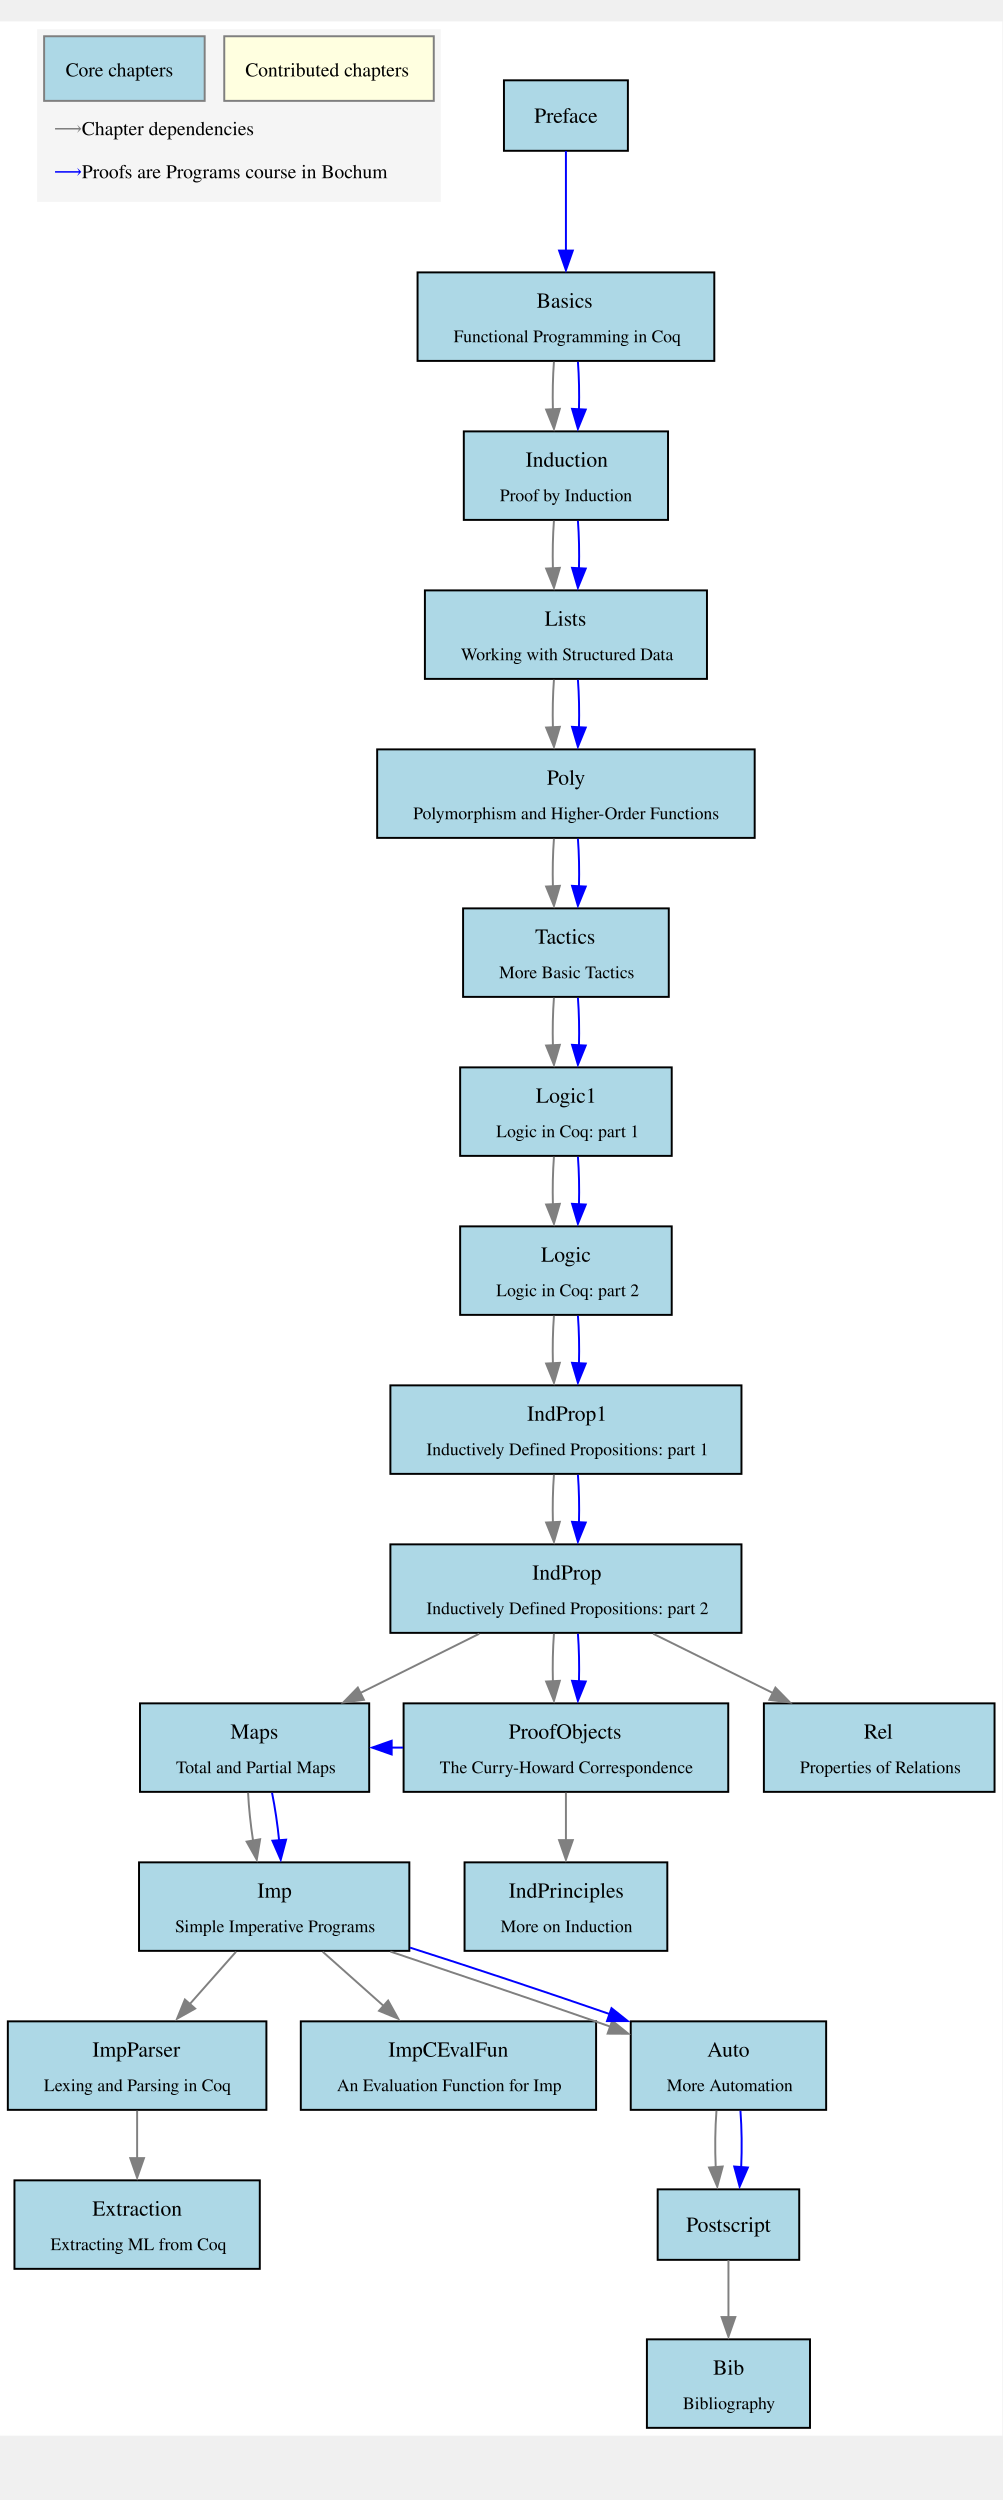
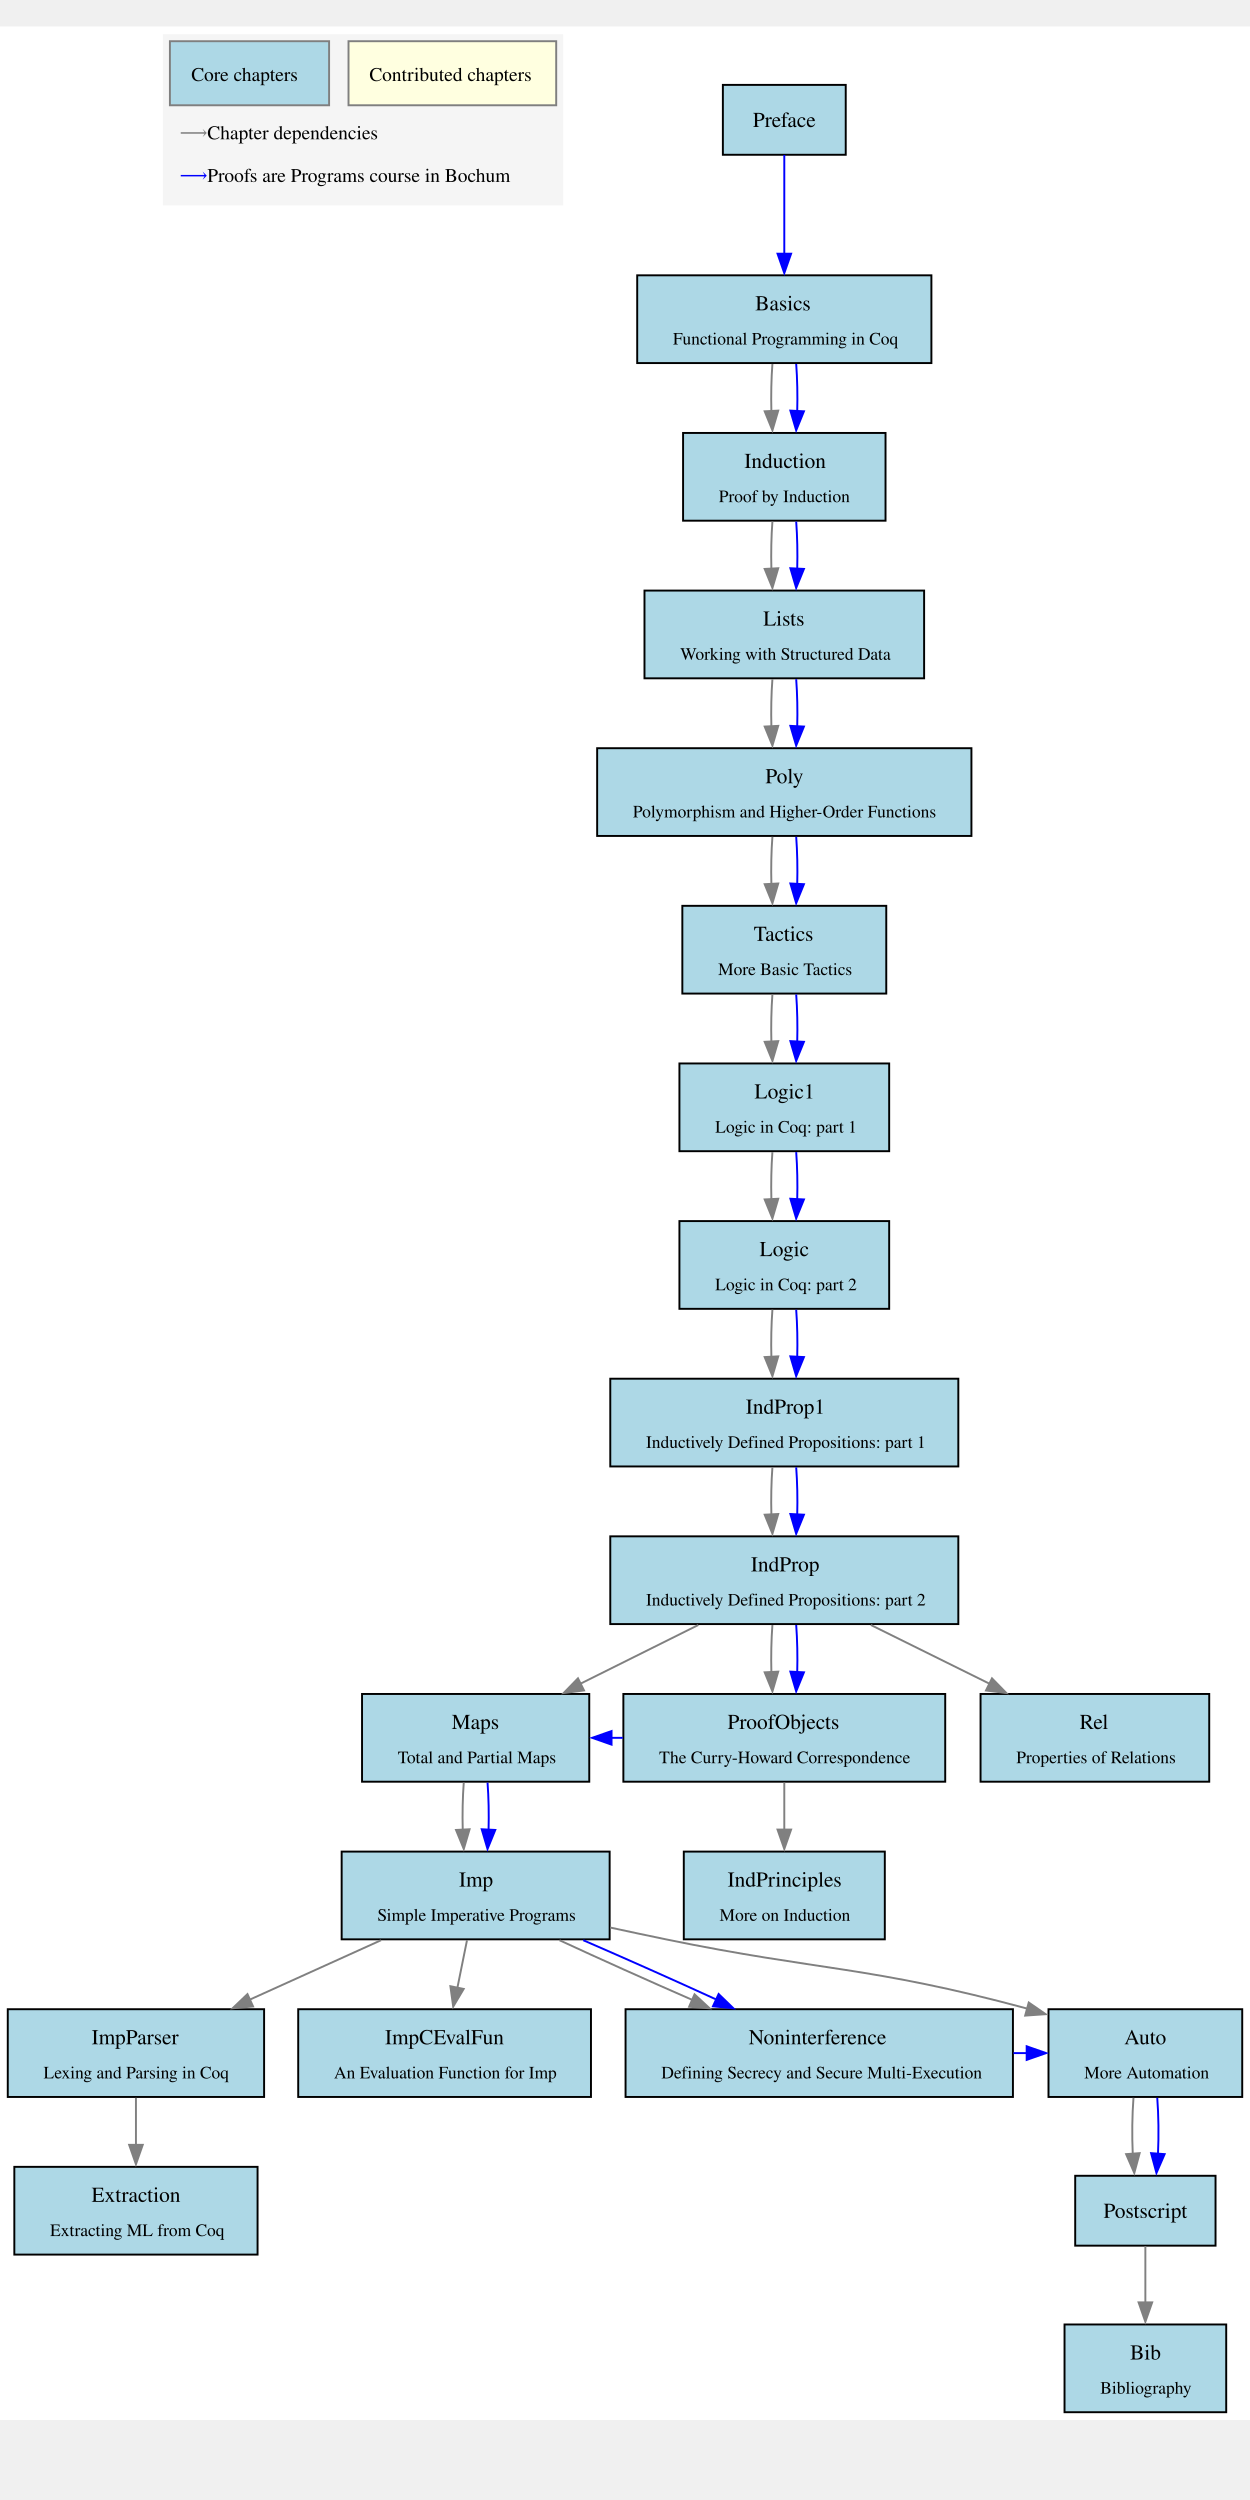
- <svg xmlns="http://www.w3.org/2000/svg" xmlns:xlink="http://www.w3.org/1999/xlink" width="504pt" height="1257pt" viewBox="0.00 21.60 504.00 1235.51">
-   <g id="graph0" class="graph deps" transform="scale(0.984519 0.984519) rotate(0) translate(4 1250.94)">
-     <polygon fill="white" stroke="none" points="-4,4 -4,-1229 507.92,-1229 507.92,4 -4,4" />
+ <svg xmlns="http://www.w3.org/2000/svg" xmlns:xlink="http://www.w3.org/1999/xlink" width="504pt" height="1008pt" viewBox="0.00 21.60 504.00 986.67">
+   <g id="graph0" class="graph deps" transform="scale(0.7827 0.7827) rotate(0) translate(4 1256.6)">
+     <polygon fill="white" stroke="none" points="-4,4 -4,-1229 639.92,-1229 639.92,4 -4,4" />
    <g id="node1" class="node">
      <g id="a_node1">
        <a xlink:title="Go to chapter" target="_top">
-           <polygon fill="WhiteSmoke" stroke="none" points="221.12,-1225 14.93,-1225 14.93,-1136.8 221.12,-1136.8 221.12,-1225" />
-           <polygon fill="lightblue" stroke="none" points="18.53,-1188.4 18.53,-1221.4 100.53,-1221.4 100.53,-1188.4 18.53,-1188.4" />
-           <polygon fill="none" stroke="#7f7f7f" points="18.53,-1188.4 18.53,-1221.4 100.53,-1221.4 100.53,-1188.4 18.53,-1188.4" />
-           <text text-anchor="start" x="29.53" y="-1200.9" font-family="Times,serif" font-size="10.00"> Core chapters </text>
-           <polygon fill="lightyellow" stroke="none" points="110.53,-1188.4 110.53,-1221.4 217.53,-1221.4 217.53,-1188.4 110.53,-1188.4" />
-           <polygon fill="none" stroke="#7f7f7f" points="110.53,-1188.4 110.53,-1221.4 217.53,-1221.4 217.53,-1188.4 110.53,-1188.4" />
-           <text text-anchor="start" x="121.28" y="-1200.9" font-family="Times,serif" font-size="10.00">Contributed chapters</text>
-           <text text-anchor="start" x="23.53" y="-1170.9" font-family="Times,serif" font-size="10.00" fill="gray">⟶</text>
-           <text text-anchor="start" x="37.78" y="-1170.9" font-family="Times,serif" font-size="10.00">     Chapter dependencies</text>
-           <text text-anchor="start" x="23.53" y="-1148.9" font-family="Times,serif" font-size="10.00" fill="blue">⟶</text>
-           <text text-anchor="start" x="37.78" y="-1148.9" font-family="Times,serif" font-size="10.00">     Proofs are Programs course in Bochum</text>
+           <polygon fill="WhiteSmoke" stroke="none" points="286.12,-1225 79.93,-1225 79.93,-1136.8 286.12,-1136.8 286.12,-1225" />
+           <polygon fill="lightblue" stroke="none" points="83.53,-1188.4 83.53,-1221.4 165.53,-1221.4 165.53,-1188.4 83.53,-1188.4" />
+           <polygon fill="none" stroke="#7f7f7f" points="83.53,-1188.4 83.53,-1221.4 165.53,-1221.4 165.53,-1188.4 83.53,-1188.4" />
+           <text text-anchor="start" x="94.53" y="-1200.9" font-family="Times,serif" font-size="10.00"> Core chapters </text>
+           <polygon fill="lightyellow" stroke="none" points="175.53,-1188.4 175.53,-1221.4 282.52,-1221.4 282.52,-1188.4 175.53,-1188.4" />
+           <polygon fill="none" stroke="#7f7f7f" points="175.53,-1188.4 175.53,-1221.4 282.52,-1221.4 282.52,-1188.4 175.53,-1188.4" />
+           <text text-anchor="start" x="186.28" y="-1200.9" font-family="Times,serif" font-size="10.00">Contributed chapters</text>
+           <text text-anchor="start" x="88.53" y="-1170.9" font-family="Times,serif" font-size="10.00" fill="gray">⟶</text>
+           <text text-anchor="start" x="102.78" y="-1170.9" font-family="Times,serif" font-size="10.00">     Chapter dependencies</text>
+           <text text-anchor="start" x="88.53" y="-1148.9" font-family="Times,serif" font-size="10.00" fill="blue">⟶</text>
+           <text text-anchor="start" x="102.78" y="-1148.9" font-family="Times,serif" font-size="10.00">     Proofs are Programs course in Bochum</text>
        </a>
      </g>
    </g>
    <g id="node2" class="node">
      <g id="a_node2">
        <a xlink:href="Preface.html" xlink:title="Go to chapter" target="_top">
-           <polygon fill="lightblue" stroke="black" points="316.67,-1198.9 253.37,-1198.9 253.37,-1162.9 316.67,-1162.9 316.67,-1198.9" />
-           <text text-anchor="middle" x="285.02" y="-1177.2" font-family="Times,serif" font-size="11.00">Preface</text>
+           <polygon fill="lightblue" stroke="black" points="431.67,-1198.9 368.38,-1198.9 368.38,-1162.9 431.67,-1162.9 431.67,-1198.9" />
+           <text text-anchor="middle" x="400.02" y="-1177.2" font-family="Times,serif" font-size="11.00">Preface</text>
        </a>
      </g>
    </g>
    <g id="node4" class="node">
      <g id="a_node4">
        <a xlink:href="Basics.html" xlink:title="Go to chapter" target="_top">
-           <polygon fill="lightblue" stroke="black" points="360.8,-1100.8 209.25,-1100.8 209.25,-1055.6 360.8,-1055.6 360.8,-1100.8" />
-           <text text-anchor="start" x="270.02" y="-1082.75" font-family="Times,serif" font-size="11.00">Basics</text>
-           <text text-anchor="start" x="227.65" y="-1065.15" font-family="Times,serif" font-size="9.00">Functional Programming in Coq</text>
-         </a>
-       </g>
-     </g>
-     <g id="edge20" class="edge">
-       <path fill="none" stroke="blue" d="M285.02,-1162.82C285.02,-1148.82 285.02,-1128.63 285.02,-1111.59" />
-       <polygon fill="blue" stroke="blue" points="288.53,-1111.94 285.02,-1101.94 281.53,-1111.94 288.53,-1111.94" />
+           <polygon fill="lightblue" stroke="black" points="475.8,-1100.8 324.25,-1100.8 324.25,-1055.6 475.8,-1055.6 475.8,-1100.8" />
+           <text text-anchor="start" x="385.02" y="-1082.75" font-family="Times,serif" font-size="11.00">Basics</text>
+           <text text-anchor="start" x="342.65" y="-1065.15" font-family="Times,serif" font-size="9.00">Functional Programming in Coq</text>
+         </a>
+       </g>
+     </g>
+     <g id="edge21" class="edge">
+       <path fill="none" stroke="blue" d="M400.02,-1162.82C400.02,-1148.82 400.02,-1128.63 400.02,-1111.59" />
+       <polygon fill="blue" stroke="blue" points="403.53,-1111.94 400.02,-1101.94 396.53,-1111.94 403.53,-1111.94" />
    </g>
    <g id="node3" class="node">
      <g id="a_node3">
        <a xlink:href="Postscript.html" xlink:title="Go to chapter" target="_top">
-           <polygon fill="lightblue" stroke="black" points="404.17,-121.8 331.88,-121.8 331.88,-85.8 404.17,-85.8 404.17,-121.8" />
-           <text text-anchor="middle" x="368.02" y="-100.1" font-family="Times,serif" font-size="11.00">Postscript</text>
+           <polygon fill="lightblue" stroke="black" points="622.17,-121.8 549.88,-121.8 549.88,-85.8 622.17,-85.8 622.17,-121.8" />
+           <text text-anchor="middle" x="586.02" y="-100.1" font-family="Times,serif" font-size="11.00">Postscript</text>
        </a>
      </g>
    </g>
    <g id="node20" class="node">
      <g id="a_node20">
        <a xlink:href="Bib.html" xlink:title="Go to chapter" target="_top">
-           <polygon fill="lightblue" stroke="black" points="409.67,-45.2 326.38,-45.2 326.38,0 409.67,0 409.67,-45.2" />
-           <text text-anchor="start" x="360.15" y="-27.15" font-family="Times,serif" font-size="11.00">Bib</text>
-           <text text-anchor="start" x="344.77" y="-9.55" font-family="Times,serif" font-size="9.00">Bibliography</text>
-         </a>
-       </g>
-     </g>
-     <g id="edge16" class="edge">
-       <path fill="none" stroke="gray" d="M368.02,-85.61C368.02,-77.09 368.02,-66.49 368.02,-56.48" />
-       <polygon fill="gray" stroke="gray" points="371.53,-56.58 368.02,-46.58 364.53,-56.58 371.53,-56.58" />
+           <polygon fill="lightblue" stroke="black" points="627.67,-45.2 544.38,-45.2 544.38,0 627.67,0 627.67,-45.2" />
+           <text text-anchor="start" x="578.15" y="-27.15" font-family="Times,serif" font-size="11.00">Bib</text>
+           <text text-anchor="start" x="562.77" y="-9.55" font-family="Times,serif" font-size="9.00">Bibliography</text>
+         </a>
+       </g>
+     </g>
+     <g id="edge17" class="edge">
+       <path fill="none" stroke="gray" d="M586.02,-85.61C586.02,-77.09 586.02,-66.49 586.02,-56.48" />
+       <polygon fill="gray" stroke="gray" points="589.53,-56.58 586.02,-46.58 582.53,-56.58 589.53,-56.58" />
    </g>
    <g id="node5" class="node">
      <g id="a_node5">
        <a xlink:href="Induction.html" xlink:title="Go to chapter" target="_top">
-           <polygon fill="lightblue" stroke="black" points="337.17,-1019.6 232.87,-1019.6 232.87,-974.4 337.17,-974.4 337.17,-1019.6" />
-           <text text-anchor="start" x="264.4" y="-1001.55" font-family="Times,serif" font-size="11.00">Induction</text>
-           <text text-anchor="start" x="251.27" y="-983.95" font-family="Times,serif" font-size="9.00">Proof by Induction</text>
+           <polygon fill="lightblue" stroke="black" points="452.17,-1019.6 347.88,-1019.6 347.88,-974.4 452.17,-974.4 452.17,-1019.6" />
+           <text text-anchor="start" x="379.4" y="-1001.55" font-family="Times,serif" font-size="11.00">Induction</text>
+           <text text-anchor="start" x="366.27" y="-983.95" font-family="Times,serif" font-size="9.00">Proof by Induction</text>
        </a>
      </g>
    </g>
    <g id="edge1" class="edge">
-       <path fill="none" stroke="gray" d="M278.9,-1055.14C278.33,-1047.59 278.15,-1038.97 278.37,-1030.75" />
-       <polygon fill="gray" stroke="gray" points="281.9,-1031.11 278.91,-1020.94 274.91,-1030.75 281.9,-1031.11" />
-     </g>
-     <g id="edge21" class="edge">
-       <path fill="none" stroke="blue" d="M291.15,-1055.14C291.72,-1047.59 291.9,-1038.97 291.68,-1030.75" />
-       <polygon fill="blue" stroke="blue" points="295.14,-1030.75 291.14,-1020.94 288.15,-1031.11 295.14,-1030.75" />
+       <path fill="none" stroke="gray" d="M393.9,-1055.14C393.33,-1047.59 393.15,-1038.97 393.37,-1030.75" />
+       <polygon fill="gray" stroke="gray" points="396.9,-1031.11 393.91,-1020.94 389.91,-1030.75 396.9,-1031.11" />
+     </g>
+     <g id="edge22" class="edge">
+       <path fill="none" stroke="blue" d="M406.15,-1055.14C406.72,-1047.59 406.9,-1038.97 406.68,-1030.75" />
+       <polygon fill="blue" stroke="blue" points="410.14,-1030.75 406.14,-1020.94 403.15,-1031.11 410.14,-1030.75" />
    </g>
    <g id="node6" class="node">
      <g id="a_node6">
        <a xlink:href="Lists.html" xlink:title="Go to chapter" target="_top">
-           <polygon fill="lightblue" stroke="black" points="357.05,-938.4 213,-938.4 213,-893.2 357.05,-893.2 357.05,-938.4" />
-           <text text-anchor="start" x="274.15" y="-920.35" font-family="Times,serif" font-size="11.00">Lists</text>
-           <text text-anchor="start" x="231.4" y="-902.75" font-family="Times,serif" font-size="9.00">Working with Structured Data</text>
+           <polygon fill="lightblue" stroke="black" points="472.05,-938.4 328,-938.4 328,-893.2 472.05,-893.2 472.05,-938.4" />
+           <text text-anchor="start" x="389.15" y="-920.35" font-family="Times,serif" font-size="11.00">Lists</text>
+           <text text-anchor="start" x="346.4" y="-902.75" font-family="Times,serif" font-size="9.00">Working with Structured Data</text>
        </a>
      </g>
    </g>
    <g id="edge2" class="edge">
-       <path fill="none" stroke="gray" d="M278.9,-973.94C278.33,-966.39 278.15,-957.77 278.37,-949.55" />
-       <polygon fill="gray" stroke="gray" points="281.9,-949.91 278.91,-939.74 274.91,-949.55 281.9,-949.91" />
-     </g>
-     <g id="edge22" class="edge">
-       <path fill="none" stroke="blue" d="M291.15,-973.94C291.72,-966.39 291.9,-957.77 291.68,-949.55" />
-       <polygon fill="blue" stroke="blue" points="295.14,-949.55 291.14,-939.74 288.15,-949.91 295.14,-949.55" />
+       <path fill="none" stroke="gray" d="M393.9,-973.94C393.33,-966.39 393.15,-957.77 393.37,-949.55" />
+       <polygon fill="gray" stroke="gray" points="396.9,-949.91 393.91,-939.74 389.91,-949.55 396.9,-949.91" />
+     </g>
+     <g id="edge23" class="edge">
+       <path fill="none" stroke="blue" d="M406.15,-973.94C406.72,-966.39 406.9,-957.77 406.68,-949.55" />
+       <polygon fill="blue" stroke="blue" points="410.14,-949.55 406.14,-939.74 403.15,-949.91 410.14,-949.55" />
    </g>
    <g id="node7" class="node">
      <g id="a_node7">
        <a xlink:href="Poly.html" xlink:title="Go to chapter" target="_top">
-           <polygon fill="lightblue" stroke="black" points="381.42,-857.2 188.62,-857.2 188.62,-812 381.42,-812 381.42,-857.2" />
-           <text text-anchor="start" x="275.27" y="-839.15" font-family="Times,serif" font-size="11.00">Poly</text>
-           <text text-anchor="start" x="207.02" y="-821.55" font-family="Times,serif" font-size="9.00">Polymorphism and Higher-Order Functions</text>
+           <polygon fill="lightblue" stroke="black" points="496.42,-857.2 303.62,-857.2 303.62,-812 496.42,-812 496.42,-857.2" />
+           <text text-anchor="start" x="390.27" y="-839.15" font-family="Times,serif" font-size="11.00">Poly</text>
+           <text text-anchor="start" x="322.02" y="-821.55" font-family="Times,serif" font-size="9.00">Polymorphism and Higher-Order Functions</text>
        </a>
      </g>
    </g>
    <g id="edge3" class="edge">
-       <path fill="none" stroke="gray" d="M278.9,-892.74C278.33,-885.19 278.15,-876.57 278.37,-868.35" />
-       <polygon fill="gray" stroke="gray" points="281.9,-868.71 278.91,-858.54 274.91,-868.35 281.9,-868.71" />
-     </g>
-     <g id="edge23" class="edge">
-       <path fill="none" stroke="blue" d="M291.15,-892.74C291.72,-885.19 291.9,-876.57 291.68,-868.35" />
-       <polygon fill="blue" stroke="blue" points="295.14,-868.35 291.14,-858.54 288.15,-868.71 295.14,-868.35" />
+       <path fill="none" stroke="gray" d="M393.9,-892.74C393.33,-885.19 393.15,-876.57 393.37,-868.35" />
+       <polygon fill="gray" stroke="gray" points="396.9,-868.71 393.91,-858.54 389.91,-868.35 396.9,-868.71" />
+     </g>
+     <g id="edge24" class="edge">
+       <path fill="none" stroke="blue" d="M406.15,-892.74C406.72,-885.19 406.9,-876.57 406.68,-868.35" />
+       <polygon fill="blue" stroke="blue" points="410.14,-868.35 406.14,-858.54 403.15,-868.71 410.14,-868.35" />
    </g>
    <g id="node8" class="node">
      <g id="a_node8">
        <a xlink:href="Tactics.html" xlink:title="Go to chapter" target="_top">
-           <polygon fill="lightblue" stroke="black" points="337.55,-776 232.5,-776 232.5,-730.8 337.55,-730.8 337.55,-776" />
-           <text text-anchor="start" x="269.27" y="-757.95" font-family="Times,serif" font-size="11.00">Tactics</text>
-           <text text-anchor="start" x="250.9" y="-740.35" font-family="Times,serif" font-size="9.00">More Basic Tactics</text>
+           <polygon fill="lightblue" stroke="black" points="452.55,-776 347.5,-776 347.5,-730.8 452.55,-730.8 452.55,-776" />
+           <text text-anchor="start" x="384.27" y="-757.95" font-family="Times,serif" font-size="11.00">Tactics</text>
+           <text text-anchor="start" x="365.9" y="-740.35" font-family="Times,serif" font-size="9.00">More Basic Tactics</text>
        </a>
      </g>
    </g>
    <g id="edge4" class="edge">
-       <path fill="none" stroke="gray" d="M278.9,-811.54C278.33,-803.99 278.15,-795.37 278.37,-787.15" />
-       <polygon fill="gray" stroke="gray" points="281.9,-787.51 278.91,-777.34 274.91,-787.15 281.9,-787.51" />
-     </g>
-     <g id="edge24" class="edge">
-       <path fill="none" stroke="blue" d="M291.15,-811.54C291.72,-803.99 291.9,-795.37 291.68,-787.15" />
-       <polygon fill="blue" stroke="blue" points="295.14,-787.15 291.14,-777.34 288.15,-787.51 295.14,-787.15" />
+       <path fill="none" stroke="gray" d="M393.9,-811.54C393.33,-803.99 393.15,-795.37 393.37,-787.15" />
+       <polygon fill="gray" stroke="gray" points="396.9,-787.51 393.91,-777.34 389.91,-787.15 396.9,-787.51" />
+     </g>
+     <g id="edge25" class="edge">
+       <path fill="none" stroke="blue" d="M406.15,-811.54C406.72,-803.99 406.9,-795.37 406.68,-787.15" />
+       <polygon fill="blue" stroke="blue" points="410.14,-787.15 406.14,-777.34 403.15,-787.51 410.14,-787.15" />
    </g>
    <g id="node11" class="node">
      <g id="a_node11">
        <a xlink:href="Logic1.html" xlink:title="Go to chapter" target="_top">
-           <polygon fill="lightblue" stroke="black" points="339.05,-694.8 231,-694.8 231,-649.6 339.05,-649.6 339.05,-694.8" />
-           <text text-anchor="start" x="269.65" y="-676.75" font-family="Times,serif" font-size="11.00">Logic1</text>
-           <text text-anchor="start" x="249.4" y="-659.15" font-family="Times,serif" font-size="9.00">Logic in Coq: part 1</text>
+           <polygon fill="lightblue" stroke="black" points="454.05,-694.8 346,-694.8 346,-649.6 454.05,-649.6 454.05,-694.8" />
+           <text text-anchor="start" x="384.65" y="-676.75" font-family="Times,serif" font-size="11.00">Logic1</text>
+           <text text-anchor="start" x="364.4" y="-659.15" font-family="Times,serif" font-size="9.00">Logic in Coq: part 1</text>
        </a>
      </g>
    </g>
    <g id="edge5" class="edge">
-       <path fill="none" stroke="gray" d="M278.9,-730.34C278.33,-722.79 278.15,-714.17 278.37,-705.95" />
-       <polygon fill="gray" stroke="gray" points="281.9,-706.31 278.91,-696.14 274.91,-705.95 281.9,-706.31" />
-     </g>
-     <g id="edge25" class="edge">
-       <path fill="none" stroke="blue" d="M291.15,-730.34C291.72,-722.79 291.9,-714.17 291.68,-705.95" />
-       <polygon fill="blue" stroke="blue" points="295.14,-705.95 291.14,-696.14 288.15,-706.31 295.14,-705.95" />
+       <path fill="none" stroke="gray" d="M393.9,-730.34C393.33,-722.79 393.15,-714.17 393.37,-705.95" />
+       <polygon fill="gray" stroke="gray" points="396.9,-706.31 393.91,-696.14 389.91,-705.95 396.9,-706.31" />
+     </g>
+     <g id="edge26" class="edge">
+       <path fill="none" stroke="blue" d="M406.15,-730.34C406.72,-722.79 406.9,-714.17 406.68,-705.95" />
+       <polygon fill="blue" stroke="blue" points="410.14,-705.95 406.14,-696.14 403.15,-706.31 410.14,-705.95" />
    </g>
    <g id="node9" class="node">
      <g id="a_node9">
        <a xlink:href="IndProp1.html" xlink:title="Go to chapter" target="_top">
-           <polygon fill="lightblue" stroke="black" points="374.67,-532.4 195.37,-532.4 195.37,-487.2 374.67,-487.2 374.67,-532.4" />
-           <text text-anchor="start" x="265.15" y="-514.35" font-family="Times,serif" font-size="11.00">IndProp1</text>
-           <text text-anchor="start" x="213.77" y="-496.75" font-family="Times,serif" font-size="9.00">Inductively Defined Propositions: part 1</text>
+           <polygon fill="lightblue" stroke="black" points="489.67,-532.4 310.38,-532.4 310.38,-487.2 489.67,-487.2 489.67,-532.4" />
+           <text text-anchor="start" x="380.15" y="-514.35" font-family="Times,serif" font-size="11.00">IndProp1</text>
+           <text text-anchor="start" x="328.77" y="-496.75" font-family="Times,serif" font-size="9.00">Inductively Defined Propositions: part 1</text>
        </a>
      </g>
    </g>
    <g id="node10" class="node">
      <g id="a_node10">
        <a xlink:href="IndProp.html" xlink:title="Go to chapter" target="_top">
-           <polygon fill="lightblue" stroke="black" points="374.67,-451.2 195.37,-451.2 195.37,-406 374.67,-406 374.67,-451.2" />
-           <text text-anchor="start" x="267.77" y="-433.15" font-family="Times,serif" font-size="11.00">IndProp</text>
-           <text text-anchor="start" x="213.77" y="-415.55" font-family="Times,serif" font-size="9.00">Inductively Defined Propositions: part 2</text>
+           <polygon fill="lightblue" stroke="black" points="489.67,-451.2 310.38,-451.2 310.38,-406 489.67,-406 489.67,-451.2" />
+           <text text-anchor="start" x="382.77" y="-433.15" font-family="Times,serif" font-size="11.00">IndProp</text>
+           <text text-anchor="start" x="328.77" y="-415.55" font-family="Times,serif" font-size="9.00">Inductively Defined Propositions: part 2</text>
        </a>
      </g>
    </g>
    <g id="edge8" class="edge">
-       <path fill="none" stroke="gray" d="M278.9,-486.74C278.33,-479.19 278.15,-470.57 278.37,-462.35" />
-       <polygon fill="gray" stroke="gray" points="281.9,-462.71 278.91,-452.54 274.91,-462.35 281.9,-462.71" />
-     </g>
-     <g id="edge28" class="edge">
-       <path fill="none" stroke="blue" d="M291.15,-486.74C291.72,-479.19 291.9,-470.57 291.68,-462.35" />
-       <polygon fill="blue" stroke="blue" points="295.14,-462.35 291.14,-452.54 288.15,-462.71 295.14,-462.35" />
+       <path fill="none" stroke="gray" d="M393.9,-486.74C393.33,-479.19 393.15,-470.57 393.37,-462.35" />
+       <polygon fill="gray" stroke="gray" points="396.9,-462.71 393.91,-452.54 389.91,-462.35 396.9,-462.71" />
+     </g>
+     <g id="edge29" class="edge">
+       <path fill="none" stroke="blue" d="M406.15,-486.74C406.72,-479.19 406.9,-470.57 406.68,-462.35" />
+       <polygon fill="blue" stroke="blue" points="410.14,-462.35 406.14,-452.54 403.15,-462.71 410.14,-462.35" />
    </g>
    <g id="node13" class="node">
      <g id="a_node13">
        <a xlink:href="Maps.html" xlink:title="Go to chapter" target="_top">
-           <polygon fill="lightblue" stroke="black" points="184.55,-370 67.5,-370 67.5,-324.8 184.55,-324.8 184.55,-370" />
-           <text text-anchor="start" x="113.65" y="-351.95" font-family="Times,serif" font-size="11.00">Maps</text>
-           <text text-anchor="start" x="85.9" y="-334.35" font-family="Times,serif" font-size="9.00">Total and Partial Maps</text>
+           <polygon fill="lightblue" stroke="black" points="299.55,-370 182.5,-370 182.5,-324.8 299.55,-324.8 299.55,-370" />
+           <text text-anchor="start" x="228.65" y="-351.95" font-family="Times,serif" font-size="11.00">Maps</text>
+           <text text-anchor="start" x="200.9" y="-334.35" font-family="Times,serif" font-size="9.00">Total and Partial Maps</text>
        </a>
      </g>
    </g>
    <g id="edge9" class="edge">
-       <path fill="none" stroke="gray" d="M240.73,-405.54C221.95,-396.18 199.87,-385.18 180.13,-375.35" />
-       <polygon fill="gray" stroke="gray" points="181.86,-371.81 171.35,-370.48 178.74,-378.07 181.86,-371.81" />
+       <path fill="none" stroke="gray" d="M355.73,-405.54C336.95,-396.18 314.87,-385.18 295.13,-375.35" />
+       <polygon fill="gray" stroke="gray" points="296.86,-371.81 286.35,-370.48 293.74,-378.07 296.86,-371.81" />
    </g>
    <g id="node14" class="node">
      <g id="a_node14">
        <a xlink:href="ProofObjects.html" xlink:title="Go to chapter" target="_top">
-           <polygon fill="lightblue" stroke="black" points="367.92,-370 202.12,-370 202.12,-324.8 367.92,-324.8 367.92,-370" />
-           <text text-anchor="start" x="255.77" y="-351.95" font-family="Times,serif" font-size="11.00">ProofObjects</text>
-           <text text-anchor="start" x="220.52" y="-334.35" font-family="Times,serif" font-size="9.00">The Curry-Howard Correspondence</text>
-         </a>
-       </g>
-     </g>
-     <g id="edge11" class="edge">
-       <path fill="none" stroke="gray" d="M278.9,-405.54C278.33,-397.99 278.15,-389.37 278.37,-381.15" />
-       <polygon fill="gray" stroke="gray" points="281.9,-381.51 278.91,-371.34 274.91,-381.15 281.9,-381.51" />
-     </g>
-     <g id="edge29" class="edge">
-       <path fill="none" stroke="blue" d="M291.15,-405.54C291.72,-397.99 291.9,-389.37 291.68,-381.15" />
-       <polygon fill="blue" stroke="blue" points="295.14,-381.15 291.14,-371.34 288.15,-381.51 295.14,-381.15" />
+           <polygon fill="lightblue" stroke="black" points="482.92,-370 317.12,-370 317.12,-324.8 482.92,-324.8 482.92,-370" />
+           <text text-anchor="start" x="370.77" y="-351.95" font-family="Times,serif" font-size="11.00">ProofObjects</text>
+           <text text-anchor="start" x="335.52" y="-334.35" font-family="Times,serif" font-size="9.00">The Curry-Howard Correspondence</text>
+         </a>
+       </g>
+     </g>
+     <g id="edge12" class="edge">
+       <path fill="none" stroke="gray" d="M393.9,-405.54C393.33,-397.99 393.15,-389.37 393.37,-381.15" />
+       <polygon fill="gray" stroke="gray" points="396.9,-381.51 393.91,-371.34 389.91,-381.15 396.9,-381.51" />
+     </g>
+     <g id="edge30" class="edge">
+       <path fill="none" stroke="blue" d="M406.15,-405.54C406.72,-397.99 406.9,-389.37 406.68,-381.15" />
+       <polygon fill="blue" stroke="blue" points="410.14,-381.15 406.14,-371.34 403.15,-381.51 410.14,-381.15" />
    </g>
    <g id="node19" class="node">
      <g id="a_node19">
        <a xlink:href="Rel.html" xlink:title="Go to chapter" target="_top">
-           <polygon fill="lightblue" stroke="black" points="503.92,-370 386.12,-370 386.12,-324.8 503.92,-324.8 503.92,-370" />
-           <text text-anchor="start" x="437.15" y="-351.95" font-family="Times,serif" font-size="11.00">Rel</text>
-           <text text-anchor="start" x="404.52" y="-334.35" font-family="Times,serif" font-size="9.00">Properties of Relations</text>
-         </a>
-       </g>
-     </g>
-     <g id="edge13" class="edge">
-       <path fill="none" stroke="gray" d="M329.59,-405.54C348.5,-396.18 370.71,-385.18 390.58,-375.35" />
-       <polygon fill="gray" stroke="gray" points="392.01,-378.05 399.42,-370.48 388.9,-371.78 392.01,-378.05" />
+           <polygon fill="lightblue" stroke="black" points="618.92,-370 501.12,-370 501.12,-324.8 618.92,-324.8 618.92,-370" />
+           <text text-anchor="start" x="552.15" y="-351.95" font-family="Times,serif" font-size="11.00">Rel</text>
+           <text text-anchor="start" x="519.52" y="-334.35" font-family="Times,serif" font-size="9.00">Properties of Relations</text>
+         </a>
+       </g>
+     </g>
+     <g id="edge14" class="edge">
+       <path fill="none" stroke="gray" d="M444.59,-405.54C463.5,-396.18 485.71,-385.18 505.58,-375.35" />
+       <polygon fill="gray" stroke="gray" points="507.01,-378.05 514.42,-370.48 503.9,-371.78 507.01,-378.05" />
    </g>
    <g id="node12" class="node">
      <g id="a_node12">
        <a xlink:href="Logic.html" xlink:title="Go to chapter" target="_top">
-           <polygon fill="lightblue" stroke="black" points="339.05,-613.6 231,-613.6 231,-568.4 339.05,-568.4 339.05,-613.6" />
-           <text text-anchor="start" x="272.27" y="-595.55" font-family="Times,serif" font-size="11.00">Logic</text>
-           <text text-anchor="start" x="249.4" y="-577.95" font-family="Times,serif" font-size="9.00">Logic in Coq: part 2</text>
+           <polygon fill="lightblue" stroke="black" points="454.05,-613.6 346,-613.6 346,-568.4 454.05,-568.4 454.05,-613.6" />
+           <text text-anchor="start" x="387.27" y="-595.55" font-family="Times,serif" font-size="11.00">Logic</text>
+           <text text-anchor="start" x="364.4" y="-577.95" font-family="Times,serif" font-size="9.00">Logic in Coq: part 2</text>
        </a>
      </g>
    </g>
    <g id="edge6" class="edge">
-       <path fill="none" stroke="gray" d="M278.9,-649.14C278.33,-641.59 278.15,-632.97 278.37,-624.75" />
-       <polygon fill="gray" stroke="gray" points="281.9,-625.11 278.91,-614.94 274.91,-624.75 281.9,-625.11" />
-     </g>
-     <g id="edge26" class="edge">
-       <path fill="none" stroke="blue" d="M291.15,-649.14C291.72,-641.59 291.9,-632.97 291.68,-624.75" />
-       <polygon fill="blue" stroke="blue" points="295.14,-624.75 291.14,-614.94 288.15,-625.11 295.14,-624.75" />
+       <path fill="none" stroke="gray" d="M393.9,-649.14C393.33,-641.59 393.15,-632.97 393.37,-624.75" />
+       <polygon fill="gray" stroke="gray" points="396.9,-625.11 393.91,-614.94 389.91,-624.75 396.9,-625.11" />
+     </g>
+     <g id="edge27" class="edge">
+       <path fill="none" stroke="blue" d="M406.15,-649.14C406.72,-641.59 406.9,-632.97 406.68,-624.75" />
+       <polygon fill="blue" stroke="blue" points="410.14,-624.75 406.14,-614.94 403.15,-625.11 410.14,-624.75" />
    </g>
    <g id="edge7" class="edge">
-       <path fill="none" stroke="gray" d="M278.9,-567.94C278.33,-560.39 278.15,-551.77 278.37,-543.55" />
-       <polygon fill="gray" stroke="gray" points="281.9,-543.91 278.91,-533.74 274.91,-543.55 281.9,-543.91" />
-     </g>
-     <g id="edge27" class="edge">
-       <path fill="none" stroke="blue" d="M291.15,-567.94C291.72,-560.39 291.9,-551.77 291.68,-543.55" />
-       <polygon fill="blue" stroke="blue" points="295.14,-543.55 291.14,-533.74 288.15,-543.91 295.14,-543.55" />
+       <path fill="none" stroke="gray" d="M393.9,-567.94C393.33,-560.39 393.15,-551.77 393.37,-543.55" />
+       <polygon fill="gray" stroke="gray" points="396.9,-543.91 393.91,-533.74 389.91,-543.55 396.9,-543.91" />
+     </g>
+     <g id="edge28" class="edge">
+       <path fill="none" stroke="blue" d="M406.15,-567.94C406.72,-560.39 406.9,-551.77 406.68,-543.55" />
+       <polygon fill="blue" stroke="blue" points="410.14,-543.55 406.14,-533.74 403.15,-543.91 410.14,-543.55" />
    </g>
    <g id="node16" class="node">
      <g id="a_node16">
        <a xlink:href="Imp.html" xlink:title="Go to chapter" target="_top">
-           <polygon fill="lightblue" stroke="black" points="205.05,-288.8 67,-288.8 67,-243.6 205.05,-243.6 205.05,-288.8" />
-           <text text-anchor="start" x="127.4" y="-270.75" font-family="Times,serif" font-size="11.00">Imp</text>
-           <text text-anchor="start" x="85.4" y="-253.15" font-family="Times,serif" font-size="9.00">Simple Imperative Programs</text>
+           <polygon fill="lightblue" stroke="black" points="310.05,-288.8 172,-288.8 172,-243.6 310.05,-243.6 310.05,-288.8" />
+           <text text-anchor="start" x="232.4" y="-270.75" font-family="Times,serif" font-size="11.00">Imp</text>
+           <text text-anchor="start" x="190.4" y="-253.15" font-family="Times,serif" font-size="9.00">Simple Imperative Programs</text>
        </a>
      </g>
    </g>
    <g id="edge10" class="edge">
-       <path fill="none" stroke="gray" d="M122.69,-324.34C123.06,-316.79 123.97,-308.17 125.23,-299.95" />
-       <polygon fill="gray" stroke="gray" points="128.85,-300.6 127.14,-290.14 121.95,-299.38 128.85,-300.6" />
+       <path fill="none" stroke="gray" d="M234.9,-324.34C234.33,-316.79 234.15,-308.17 234.37,-299.95" />
+       <polygon fill="gray" stroke="gray" points="237.9,-300.31 234.91,-290.14 230.91,-299.95 237.9,-300.31" />
+     </g>
+     <g id="edge32" class="edge">
+       <path fill="none" stroke="blue" d="M247.15,-324.34C247.72,-316.79 247.9,-308.17 247.68,-299.95" />
+       <polygon fill="blue" stroke="blue" points="251.14,-299.95 247.14,-290.14 244.15,-300.31 251.14,-299.95" />
    </g>
    <g id="edge31" class="edge">
-       <path fill="none" stroke="blue" d="M134.93,-324.34C136.46,-316.79 137.73,-308.17 138.55,-299.95" />
-       <polygon fill="blue" stroke="blue" points="142.1,-300.38 139.37,-290.14 135.12,-299.85 142.1,-300.38" />
-     </g>
-     <g id="edge30" class="edge">
-       <path fill="none" stroke="blue" d="M201.83,-347.4C199.81,-347.4 197.8,-347.4 195.79,-347.4" />
-       <polygon fill="blue" stroke="blue" points="196.03,-343.9 186.03,-347.4 196.03,-350.9 196.03,-343.9" />
+       <path fill="none" stroke="blue" d="M316.83,-347.4C314.81,-347.4 312.8,-347.4 310.79,-347.4" />
+       <polygon fill="blue" stroke="blue" points="311.03,-343.9 301.03,-347.4 311.03,-350.9 311.03,-343.9" />
    </g>
    <g id="node15" class="node">
      <g id="a_node15">
        <a xlink:href="IndPrinciples.html" xlink:title="Go to chapter" target="_top">
-           <polygon fill="lightblue" stroke="black" points="336.8,-288.8 233.25,-288.8 233.25,-243.6 336.8,-243.6 336.8,-288.8" />
-           <text text-anchor="start" x="255.77" y="-270.75" font-family="Times,serif" font-size="11.00">IndPrinciples</text>
-           <text text-anchor="start" x="251.65" y="-253.15" font-family="Times,serif" font-size="9.00">More on Induction</text>
-         </a>
-       </g>
-     </g>
-     <g id="edge12" class="edge">
-       <path fill="none" stroke="gray" d="M285.02,-324.34C285.02,-316.79 285.02,-308.17 285.02,-299.95" />
-       <polygon fill="gray" stroke="gray" points="288.53,-300.14 285.02,-290.14 281.53,-300.14 288.53,-300.14" />
+           <polygon fill="lightblue" stroke="black" points="451.8,-288.8 348.25,-288.8 348.25,-243.6 451.8,-243.6 451.8,-288.8" />
+           <text text-anchor="start" x="370.77" y="-270.75" font-family="Times,serif" font-size="11.00">IndPrinciples</text>
+           <text text-anchor="start" x="366.65" y="-253.15" font-family="Times,serif" font-size="9.00">More on Induction</text>
+         </a>
+       </g>
+     </g>
+     <g id="edge13" class="edge">
+       <path fill="none" stroke="gray" d="M400.02,-324.34C400.02,-316.79 400.02,-308.17 400.02,-299.95" />
+       <polygon fill="gray" stroke="gray" points="403.53,-300.14 400.02,-290.14 396.53,-300.14 403.53,-300.14" />
    </g>
    <g id="node17" class="node">
      <g id="a_node17">
        <a xlink:href="ImpParser.html" xlink:title="Go to chapter" target="_top">
          <polygon fill="lightblue" stroke="black" points="132.05,-207.6 0,-207.6 0,-162.4 132.05,-162.4 132.05,-207.6" />
          <text text-anchor="start" x="43.15" y="-189.55" font-family="Times,serif" font-size="11.00">ImpParser</text>
          <text text-anchor="start" x="18.4" y="-171.95" font-family="Times,serif" font-size="9.00">Lexing and Parsing in Coq</text>
        </a>
      </g>
    </g>
-     <g id="edge17" class="edge">
-       <path fill="none" stroke="gray" d="M116.53,-243.14C109.09,-234.73 100.49,-224.99 92.52,-215.97" />
-       <polygon fill="gray" stroke="gray" points="95.66,-214.12 86.42,-208.94 90.42,-218.75 95.66,-214.12" />
+     <g id="edge18" class="edge">
+       <path fill="none" stroke="gray" d="M192.28,-243.14C171.32,-233.65 146.64,-222.48 124.69,-212.55" />
+       <polygon fill="gray" stroke="gray" points="126.37,-209.02 115.81,-208.08 123.48,-215.39 126.37,-209.02" />
    </g>
    <g id="node18" class="node">
      <g id="a_node18">
        <a xlink:href="ImpCEvalFun.html" xlink:title="Go to chapter" target="_top">
          <polygon fill="lightblue" stroke="black" points="300.43,-207.6 149.62,-207.6 149.62,-162.4 300.43,-162.4 300.43,-207.6" />
          <text text-anchor="start" x="194.28" y="-189.55" font-family="Times,serif" font-size="11.00">ImpCEvalFun</text>
          <text text-anchor="start" x="168.03" y="-171.95" font-family="Times,serif" font-size="9.00">An Evaluation Function for Imp</text>
        </a>
      </g>
    </g>
-     <g id="edge19" class="edge">
-       <path fill="none" stroke="gray" d="M160.82,-243.14C170.56,-234.47 181.88,-224.4 192.27,-215.15" />
-       <polygon fill="gray" stroke="gray" points="194.22,-218.21 199.37,-208.94 189.57,-212.98 194.22,-218.21" />
+     <g id="edge20" class="edge">
+       <path fill="none" stroke="gray" d="M236.57,-243.14C235.03,-235.5 233.26,-226.77 231.59,-218.47" />
+       <polygon fill="gray" stroke="gray" points="234.87,-218.05 229.46,-208.94 228.01,-219.44 234.87,-218.05" />
    </g>
    <g id="node21" class="node">
      <g id="a_node21">
-         <a xlink:href="Auto.html" xlink:title="Go to chapter" target="_top">
-           <polygon fill="lightblue" stroke="black" points="417.92,-207.6 318.12,-207.6 318.12,-162.4 417.92,-162.4 417.92,-207.6" />
-           <text text-anchor="start" x="357.15" y="-189.55" font-family="Times,serif" font-size="11.00">Auto</text>
-           <text text-anchor="start" x="336.52" y="-171.95" font-family="Times,serif" font-size="9.00">More Automation</text>
-         </a>
-       </g>
-     </g>
-     <g id="edge14" class="edge">
-       <path fill="none" stroke="gray" d="M195.39,-243.23C226.59,-232.68 265.36,-219.71 300.02,-207.6 302.55,-206.72 305.13,-205.81 307.74,-204.88" />
-       <polygon fill="gray" stroke="gray" points="308.66,-207.91 316.91,-201.26 306.32,-201.32 308.66,-207.91" />
-     </g>
-     <g id="edge32" class="edge">
-       <path fill="none" stroke="blue" d="M205.41,-245.25C236.37,-235.37 273.42,-223.06 307.57,-211.24" />
-       <polygon fill="blue" stroke="blue" points="308.3,-214.34 316.59,-207.75 306,-207.73 308.3,-214.34" />
+         <a xlink:href="Noninterference.html" xlink:title="Go to chapter" target="_top">
+           <polygon fill="lightblue" stroke="black" points="517.8,-207.6 318.25,-207.6 318.25,-162.4 517.8,-162.4 517.8,-207.6" />
+           <text text-anchor="start" x="381.65" y="-189.55" font-family="Times,serif" font-size="11.00">Noninterference</text>
+           <text text-anchor="start" x="336.65" y="-171.95" font-family="Times,serif" font-size="9.00">Defining Secrecy and Secure Multi-Execution</text>
+         </a>
+       </g>
+     </g>
+     <g id="edge11" class="edge">
+       <path fill="none" stroke="gray" d="M284.21,-243.14C304.77,-233.61 329.77,-222.38 352.59,-212.41" />
+       <polygon fill="gray" stroke="gray" points="353.78,-215.28 361.55,-208.08 350.99,-208.86 353.78,-215.28" />
+     </g>
+     <g id="edge33" class="edge">
+       <path fill="none" stroke="blue" d="M296.45,-243.14C318.28,-233.69 343.21,-222.58 364.81,-212.68" />
+       <polygon fill="blue" stroke="blue" points="366.19,-215.44 373.8,-208.08 363.26,-209.09 366.19,-215.44" />
    </g>
    <g id="node22" class="node">
      <g id="a_node22">
+         <a xlink:href="Auto.html" xlink:title="Go to chapter" target="_top">
+           <polygon fill="lightblue" stroke="black" points="635.92,-207.6 536.12,-207.6 536.12,-162.4 635.92,-162.4 635.92,-207.6" />
+           <text text-anchor="start" x="575.15" y="-189.55" font-family="Times,serif" font-size="11.00">Auto</text>
+           <text text-anchor="start" x="554.52" y="-171.95" font-family="Times,serif" font-size="9.00">More Automation</text>
+         </a>
+       </g>
+     </g>
+     <g id="edge15" class="edge">
+       <path fill="none" stroke="gray" d="M310.31,-249.68C319.94,-247.59 329.72,-245.51 339.02,-243.6 419.1,-227.11 443.17,-230.03 525.35,-207.87" />
+       <polygon fill="gray" stroke="gray" points="525.95,-211.06 534.67,-205.04 524.1,-204.31 525.95,-211.06" />
+     </g>
+     <g id="node23" class="node">
+       <g id="a_node23">
        <a xlink:href="Extraction.html" xlink:title="Go to chapter" target="_top">
          <polygon fill="lightblue" stroke="black" points="128.68,-126.4 3.38,-126.4 3.38,-81.2 128.68,-81.2 128.68,-126.4" />
          <text text-anchor="start" x="43.15" y="-108.35" font-family="Times,serif" font-size="11.00">Extraction</text>
          <text text-anchor="start" x="21.78" y="-90.75" font-family="Times,serif" font-size="9.00">Extracting ML from Coq</text>
        </a>
      </g>
    </g>
-     <g id="edge18" class="edge">
+     <g id="edge19" class="edge">
      <path fill="none" stroke="gray" d="M66.03,-161.94C66.03,-154.39 66.03,-145.77 66.03,-137.55" />
      <polygon fill="gray" stroke="gray" points="69.53,-137.74 66.03,-127.74 62.53,-137.74 69.53,-137.74" />
    </g>
-     <g id="edge15" class="edge">
-       <path fill="none" stroke="gray" d="M361.9,-161.94C361.22,-153.02 361.09,-142.62 361.52,-133.15" />
-       <polygon fill="gray" stroke="gray" points="365.08,-133.46 362.32,-123.23 358.1,-132.95 365.08,-133.46" />
-     </g>
-     <g id="edge33" class="edge">
-       <path fill="none" stroke="blue" d="M374.15,-161.94C374.83,-153.02 374.96,-142.62 374.53,-133.15" />
-       <polygon fill="blue" stroke="blue" points="377.95,-132.95 373.73,-123.23 370.97,-133.46 377.95,-132.95" />
+     <g id="edge34" class="edge">
+       <path fill="none" stroke="blue" d="M518.1,-185C520.42,-185 522.73,-185 525.05,-185" />
+       <polygon fill="blue" stroke="blue" points="524.88,-188.5 534.88,-185 524.88,-181.5 524.88,-188.5" />
+     </g>
+     <g id="edge16" class="edge">
+       <path fill="none" stroke="gray" d="M579.9,-161.94C579.22,-153.02 579.09,-142.62 579.52,-133.15" />
+       <polygon fill="gray" stroke="gray" points="583.08,-133.46 580.32,-123.23 576.1,-132.95 583.08,-133.46" />
+     </g>
+     <g id="edge35" class="edge">
+       <path fill="none" stroke="blue" d="M592.15,-161.94C592.83,-153.02 592.96,-142.62 592.53,-133.15" />
+       <polygon fill="blue" stroke="blue" points="595.95,-132.95 591.73,-123.23 588.97,-133.46 595.95,-132.95" />
    </g>
  </g>
</svg>
